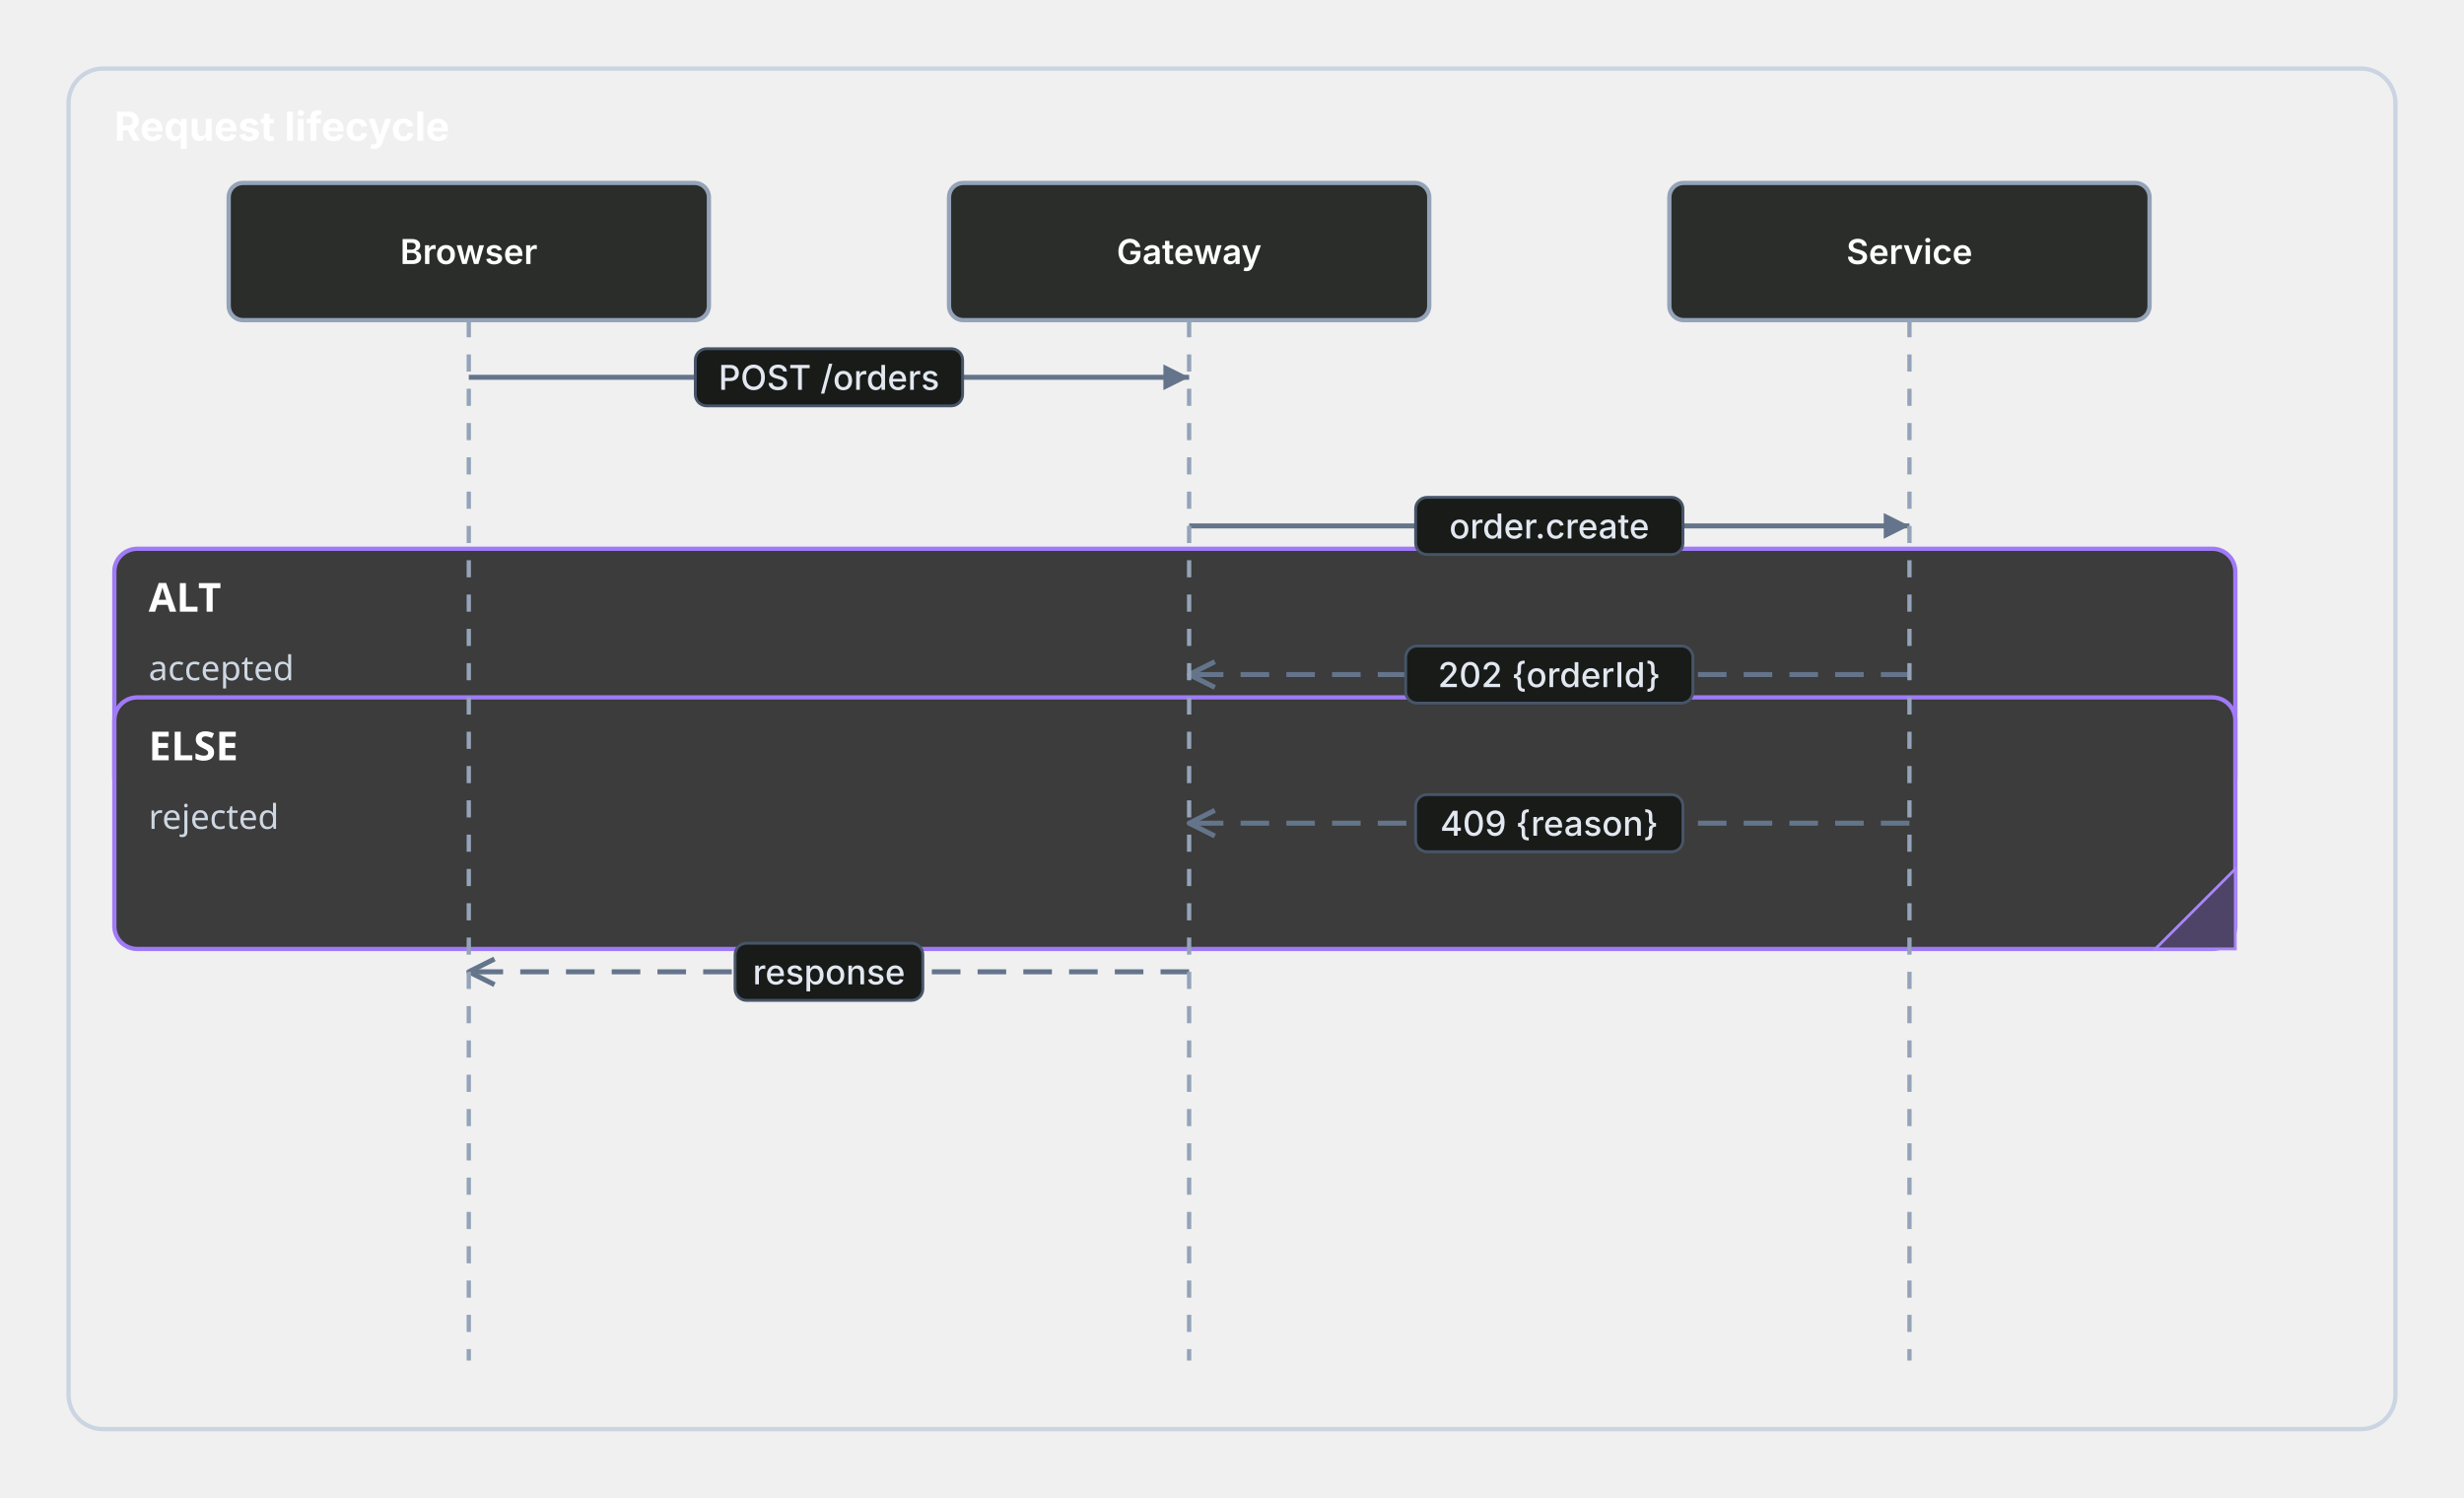
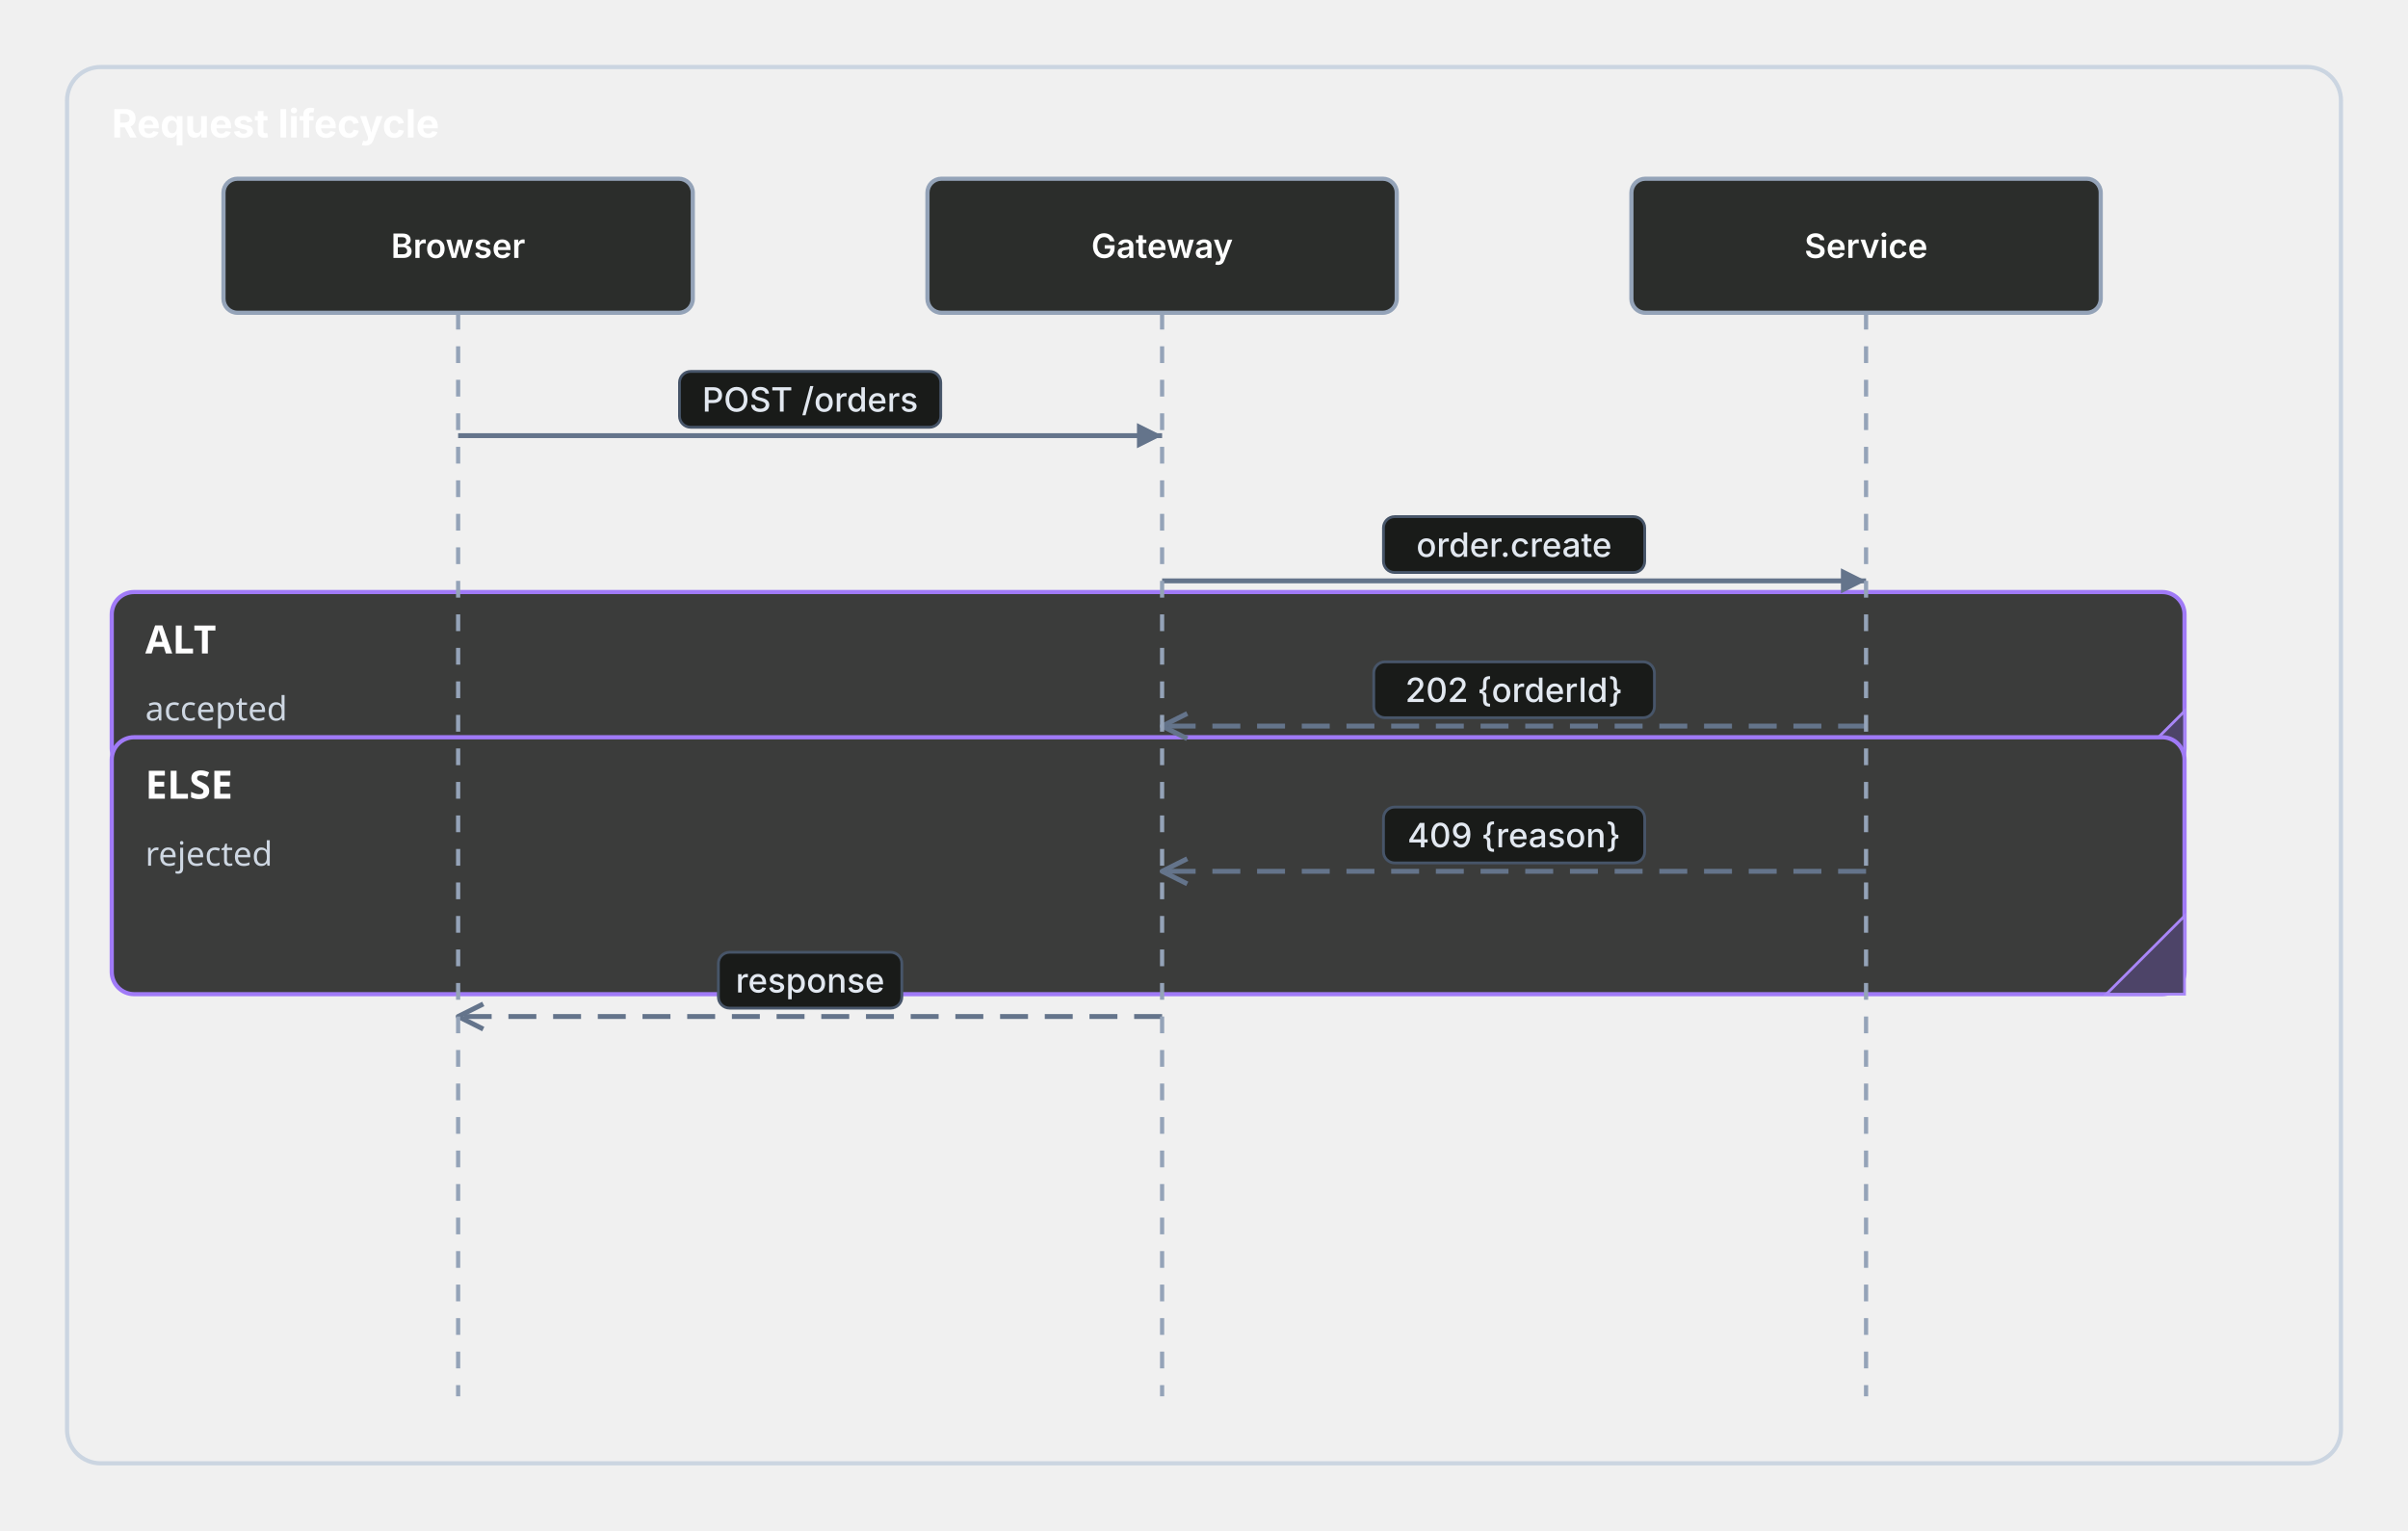
- <svg xmlns="http://www.w3.org/2000/svg" viewBox="-24 -24 862 524" width="862" height="524" data-openflowkit-document="template-request-sequence" data-page="page-1" data-theme="dark" data-pixel-ratio="1">
-   <g data-node-id="alt-1" data-node-kind="annotation" transform="matrix(1 0 0 1 16 168)">
-     <rect width="742" height="88" rx="8" fill="#2b2c2b" stroke="#9970f7" stroke-width="1.5" />
-     <path d="M714 88 L742 60 L742 88 Z" fill="#3f355c" stroke="#a27df8" />
+ <svg xmlns="http://www.w3.org/2000/svg" viewBox="-24 -24 862 548" width="862" height="548" data-openflowkit-document="template-request-sequence" data-page="page-1" data-theme="dark" data-pixel-ratio="1">
+   <g data-node-id="alt-1" data-node-kind="annotation" transform="matrix(1 0 0 1 16 188)">
+     <rect width="742" height="64" rx="8" fill="#2b2c2b" stroke="#9970f7" stroke-width="1.5" />
+     <path d="M720.667 64 L742 42.667 L742 64 Z" fill="#3f355c" stroke="#a27df8" />
    <text x="12" y="22" fill="#ffffff" font-family="system-ui,sans-serif" font-size="14" font-weight="700">
      <tspan x="12" dy="0">ALT</tspan>
    </text>
    <text x="12" y="46" fill="#cbd5e1" font-family="system-ui,sans-serif" font-size="12" font-weight="500">
      <tspan x="12" dy="0">accepted</tspan>
    </text>
  </g>
-   <g data-node-id="alt-2" data-node-kind="annotation" transform="matrix(1 0 0 1 16 220)">
-     <rect width="742" height="88" rx="8" fill="#2b2c2b" stroke="#9970f7" stroke-width="1.5" />
-     <path d="M714 88 L742 60 L742 88 Z" fill="#3f355c" stroke="#a27df8" />
+   <g data-node-id="alt-2" data-node-kind="annotation" transform="matrix(1 0 0 1 16 240)">
+     <rect width="742" height="92" rx="8" fill="#2b2c2b" stroke="#9970f7" stroke-width="1.5" />
+     <path d="M714 92 L742 64 L742 92 Z" fill="#3f355c" stroke="#a27df8" />
    <text x="12" y="22" fill="#ffffff" font-family="system-ui,sans-serif" font-size="14" font-weight="700">
      <tspan x="12" dy="0">ELSE</tspan>
    </text>
    <text x="12" y="46" fill="#cbd5e1" font-family="system-ui,sans-serif" font-size="12" font-weight="500">
      <tspan x="12" dy="0">rejected</tspan>
    </text>
  </g>
  <g data-node-id="dsl-69fgmz" transform="matrix(1 0 0 1 0 0)">
-     <rect x="0" y="0" width="814" height="476" rx="12" fill="rgba(241,245,249,0.08)" stroke="#cbd5e1" stroke-width="1.5" />
+     <rect x="0" y="0" width="814" height="500" rx="12" fill="rgba(241,245,249,0.08)" stroke="#cbd5e1" stroke-width="1.5" />
    <g>
      <text x="16" y="20" text-anchor="start" dominant-baseline="middle" fill="#ffffff" font-family="Inter, ui-sans-serif, system-ui, sans-serif" font-size="14" font-weight="700">Request lifecycle</text>
    </g>
  </g>
  <g data-connector-id="msg-1">
-     <path d="M140 108 L392 108" fill="none" stroke="#64748b" stroke-width="1.75" opacity="1" />
-     <rect x="219.24" y="98" width="93.52" height="20" rx="4" fill="#191b19" stroke="#475569" stroke-width="1" />
-     <text x="266" y="108" text-anchor="middle" dominant-baseline="middle" fill="#e2e8f0" font-family="Inter, ui-sans-serif, system-ui, sans-serif" font-size="12" font-weight="500">POST /orders</text>
-     <path d="M392 108 L383 112.5 L383 103.5 Z" fill="#64748b" opacity="1" />
+     <path d="M140 132 L392 132" fill="none" stroke="#64748b" stroke-width="1.75" opacity="1" />
+     <rect x="219.24" y="109" width="93.52" height="20" rx="4" fill="#191b19" stroke="#475569" stroke-width="1" />
+     <text x="266" y="119" text-anchor="middle" dominant-baseline="middle" fill="#e2e8f0" font-family="Inter, ui-sans-serif, system-ui, sans-serif" font-size="12" font-weight="500">POST /orders</text>
+     <path d="M392 132 L383 136.5 L383 127.5 Z" fill="#64748b" opacity="1" />
  </g>
  <g data-connector-id="msg-2">
-     <path d="M392 160 L644 160" fill="none" stroke="#64748b" stroke-width="1.75" opacity="1" />
-     <rect x="471.24" y="150" width="93.52" height="20" rx="4" fill="#191b19" stroke="#475569" stroke-width="1" />
-     <text x="518" y="160" text-anchor="middle" dominant-baseline="middle" fill="#e2e8f0" font-family="Inter, ui-sans-serif, system-ui, sans-serif" font-size="12" font-weight="500">order.create</text>
-     <path d="M644 160 L635 164.5 L635 155.5 Z" fill="#64748b" opacity="1" />
+     <path d="M392 184 L644 184" fill="none" stroke="#64748b" stroke-width="1.75" opacity="1" />
+     <rect x="471.24" y="161" width="93.52" height="20" rx="4" fill="#191b19" stroke="#475569" stroke-width="1" />
+     <text x="518" y="171" text-anchor="middle" dominant-baseline="middle" fill="#e2e8f0" font-family="Inter, ui-sans-serif, system-ui, sans-serif" font-size="12" font-weight="500">order.create</text>
+     <path d="M644 184 L635 188.5 L635 179.5 Z" fill="#64748b" opacity="1" />
  </g>
  <g data-connector-id="msg-3">
-     <path d="M644 212 L392 212" fill="none" stroke="#64748b" stroke-width="1.75" opacity="1" stroke-dasharray="10 6" />
-     <rect x="467.76" y="202" width="100.48" height="20" rx="4" fill="#191b19" stroke="#475569" stroke-width="1" />
-     <text x="518" y="212" text-anchor="middle" dominant-baseline="middle" fill="#e2e8f0" font-family="Inter, ui-sans-serif, system-ui, sans-serif" font-size="12" font-weight="500">202 {orderId}</text>
-     <path d="M401 207.5 L392 212 L401 216.5" fill="none" stroke="#64748b" stroke-width="1.75" opacity="1" stroke-linejoin="round" />
+     <path d="M644 236 L392 236" fill="none" stroke="#64748b" stroke-width="1.75" opacity="1" stroke-dasharray="10 6" />
+     <rect x="467.76" y="213" width="100.48" height="20" rx="4" fill="#191b19" stroke="#475569" stroke-width="1" />
+     <text x="518" y="223" text-anchor="middle" dominant-baseline="middle" fill="#e2e8f0" font-family="Inter, ui-sans-serif, system-ui, sans-serif" font-size="12" font-weight="500">202 {orderId}</text>
+     <path d="M401 231.5 L392 236 L401 240.5" fill="none" stroke="#64748b" stroke-width="1.75" opacity="1" stroke-linejoin="round" />
  </g>
  <g data-connector-id="msg-4">
-     <path d="M644 264 L392 264" fill="none" stroke="#64748b" stroke-width="1.75" opacity="1" stroke-dasharray="10 6" />
-     <rect x="471.24" y="254" width="93.52" height="20" rx="4" fill="#191b19" stroke="#475569" stroke-width="1" />
-     <text x="518" y="264" text-anchor="middle" dominant-baseline="middle" fill="#e2e8f0" font-family="Inter, ui-sans-serif, system-ui, sans-serif" font-size="12" font-weight="500">409 {reason}</text>
-     <path d="M401 259.5 L392 264 L401 268.5" fill="none" stroke="#64748b" stroke-width="1.75" opacity="1" stroke-linejoin="round" />
+     <path d="M644 288 L392 288" fill="none" stroke="#64748b" stroke-width="1.75" opacity="1" stroke-dasharray="10 6" />
+     <rect x="471.24" y="265" width="93.52" height="20" rx="4" fill="#191b19" stroke="#475569" stroke-width="1" />
+     <text x="518" y="275" text-anchor="middle" dominant-baseline="middle" fill="#e2e8f0" font-family="Inter, ui-sans-serif, system-ui, sans-serif" font-size="12" font-weight="500">409 {reason}</text>
+     <path d="M401 283.5 L392 288 L401 292.5" fill="none" stroke="#64748b" stroke-width="1.75" opacity="1" stroke-linejoin="round" />
  </g>
  <g data-connector-id="msg-5">
-     <path d="M392 316 L140 316" fill="none" stroke="#64748b" stroke-width="1.75" opacity="1" stroke-dasharray="10 6" />
-     <rect x="233.16" y="306" width="65.68" height="20" rx="4" fill="#191b19" stroke="#475569" stroke-width="1" />
-     <text x="266" y="316" text-anchor="middle" dominant-baseline="middle" fill="#e2e8f0" font-family="Inter, ui-sans-serif, system-ui, sans-serif" font-size="12" font-weight="500">response</text>
-     <path d="M149 311.5 L140 316 L149 320.5" fill="none" stroke="#64748b" stroke-width="1.75" opacity="1" stroke-linejoin="round" />
+     <path d="M392 340 L140 340" fill="none" stroke="#64748b" stroke-width="1.75" opacity="1" stroke-dasharray="10 6" />
+     <rect x="233.16" y="317" width="65.68" height="20" rx="4" fill="#191b19" stroke="#475569" stroke-width="1" />
+     <text x="266" y="327" text-anchor="middle" dominant-baseline="middle" fill="#e2e8f0" font-family="Inter, ui-sans-serif, system-ui, sans-serif" font-size="12" font-weight="500">response</text>
+     <path d="M149 335.5 L140 340 L149 344.5" fill="none" stroke="#64748b" stroke-width="1.75" opacity="1" stroke-linejoin="round" />
  </g>
  <g data-node-id="browser" transform="matrix(1 0 0 1 56 40)">
    <rect y="0" width="168" height="48" rx="5" fill="#2b2d2b" stroke="#94a3b8" stroke-width="1.5" />
-     <line x1="84" y1="48" x2="84" y2="412" stroke="#94a3b8" stroke-width="1.5" stroke-dasharray="6 6" />
+     <line x1="84" y1="48" x2="84" y2="436" stroke="#94a3b8" stroke-width="1.5" stroke-dasharray="6 6" />
    <text x="84" y="24" fill="#ffffff" font-family="Inter, ui-sans-serif, system-ui, sans-serif" font-size="12" font-weight="600" text-anchor="middle" dominant-baseline="central">
      <tspan x="84" dy="0">Browser</tspan>
    </text>
  </g>
  <g data-node-id="gateway" transform="matrix(1 0 0 1 308 40)">
    <rect y="0" width="168" height="48" rx="5" fill="#2b2d2b" stroke="#94a3b8" stroke-width="1.5" />
-     <line x1="84" y1="48" x2="84" y2="412" stroke="#94a3b8" stroke-width="1.5" stroke-dasharray="6 6" />
+     <line x1="84" y1="48" x2="84" y2="436" stroke="#94a3b8" stroke-width="1.5" stroke-dasharray="6 6" />
    <text x="84" y="24" fill="#ffffff" font-family="Inter, ui-sans-serif, system-ui, sans-serif" font-size="12" font-weight="600" text-anchor="middle" dominant-baseline="central">
      <tspan x="84" dy="0">Gateway</tspan>
    </text>
  </g>
  <g data-node-id="service" transform="matrix(1 0 0 1 560 40)">
    <rect y="0" width="168" height="48" rx="5" fill="#2b2d2b" stroke="#94a3b8" stroke-width="1.5" />
-     <line x1="84" y1="48" x2="84" y2="412" stroke="#94a3b8" stroke-width="1.5" stroke-dasharray="6 6" />
+     <line x1="84" y1="48" x2="84" y2="436" stroke="#94a3b8" stroke-width="1.5" stroke-dasharray="6 6" />
    <text x="84" y="24" fill="#ffffff" font-family="Inter, ui-sans-serif, system-ui, sans-serif" font-size="12" font-weight="600" text-anchor="middle" dominant-baseline="central">
      <tspan x="84" dy="0">Service</tspan>
    </text>
  </g>
</svg>
